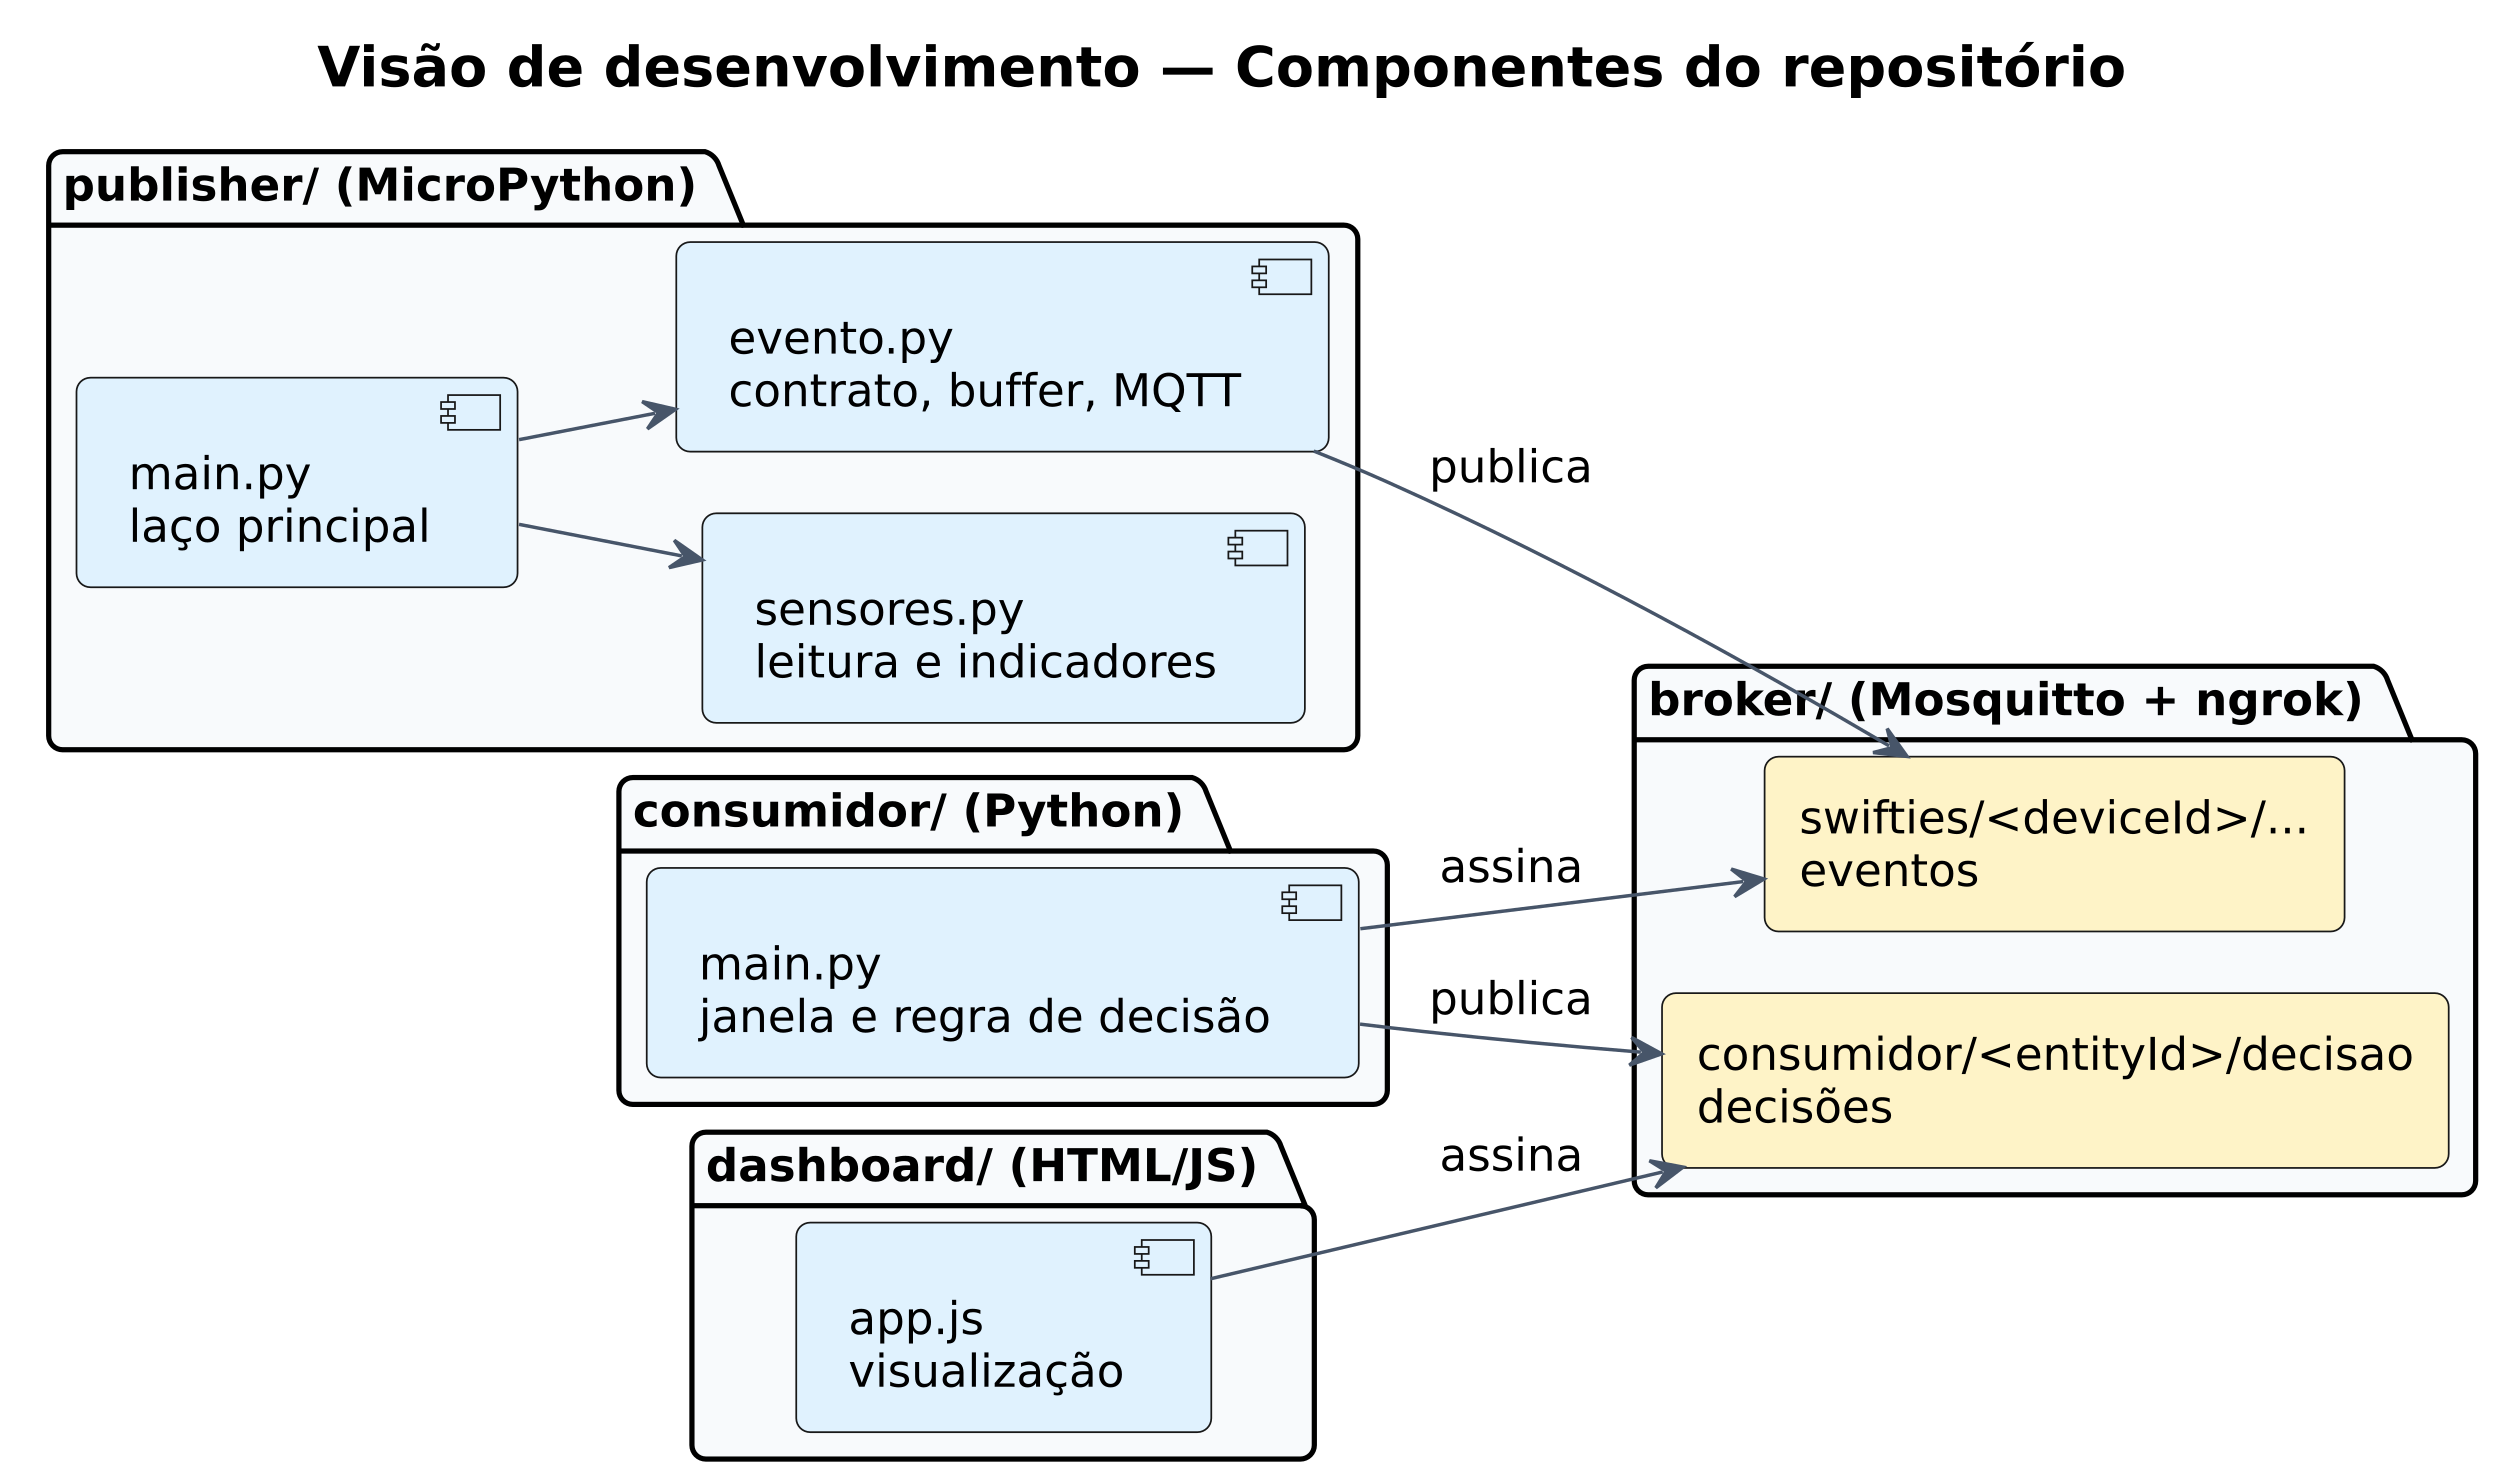
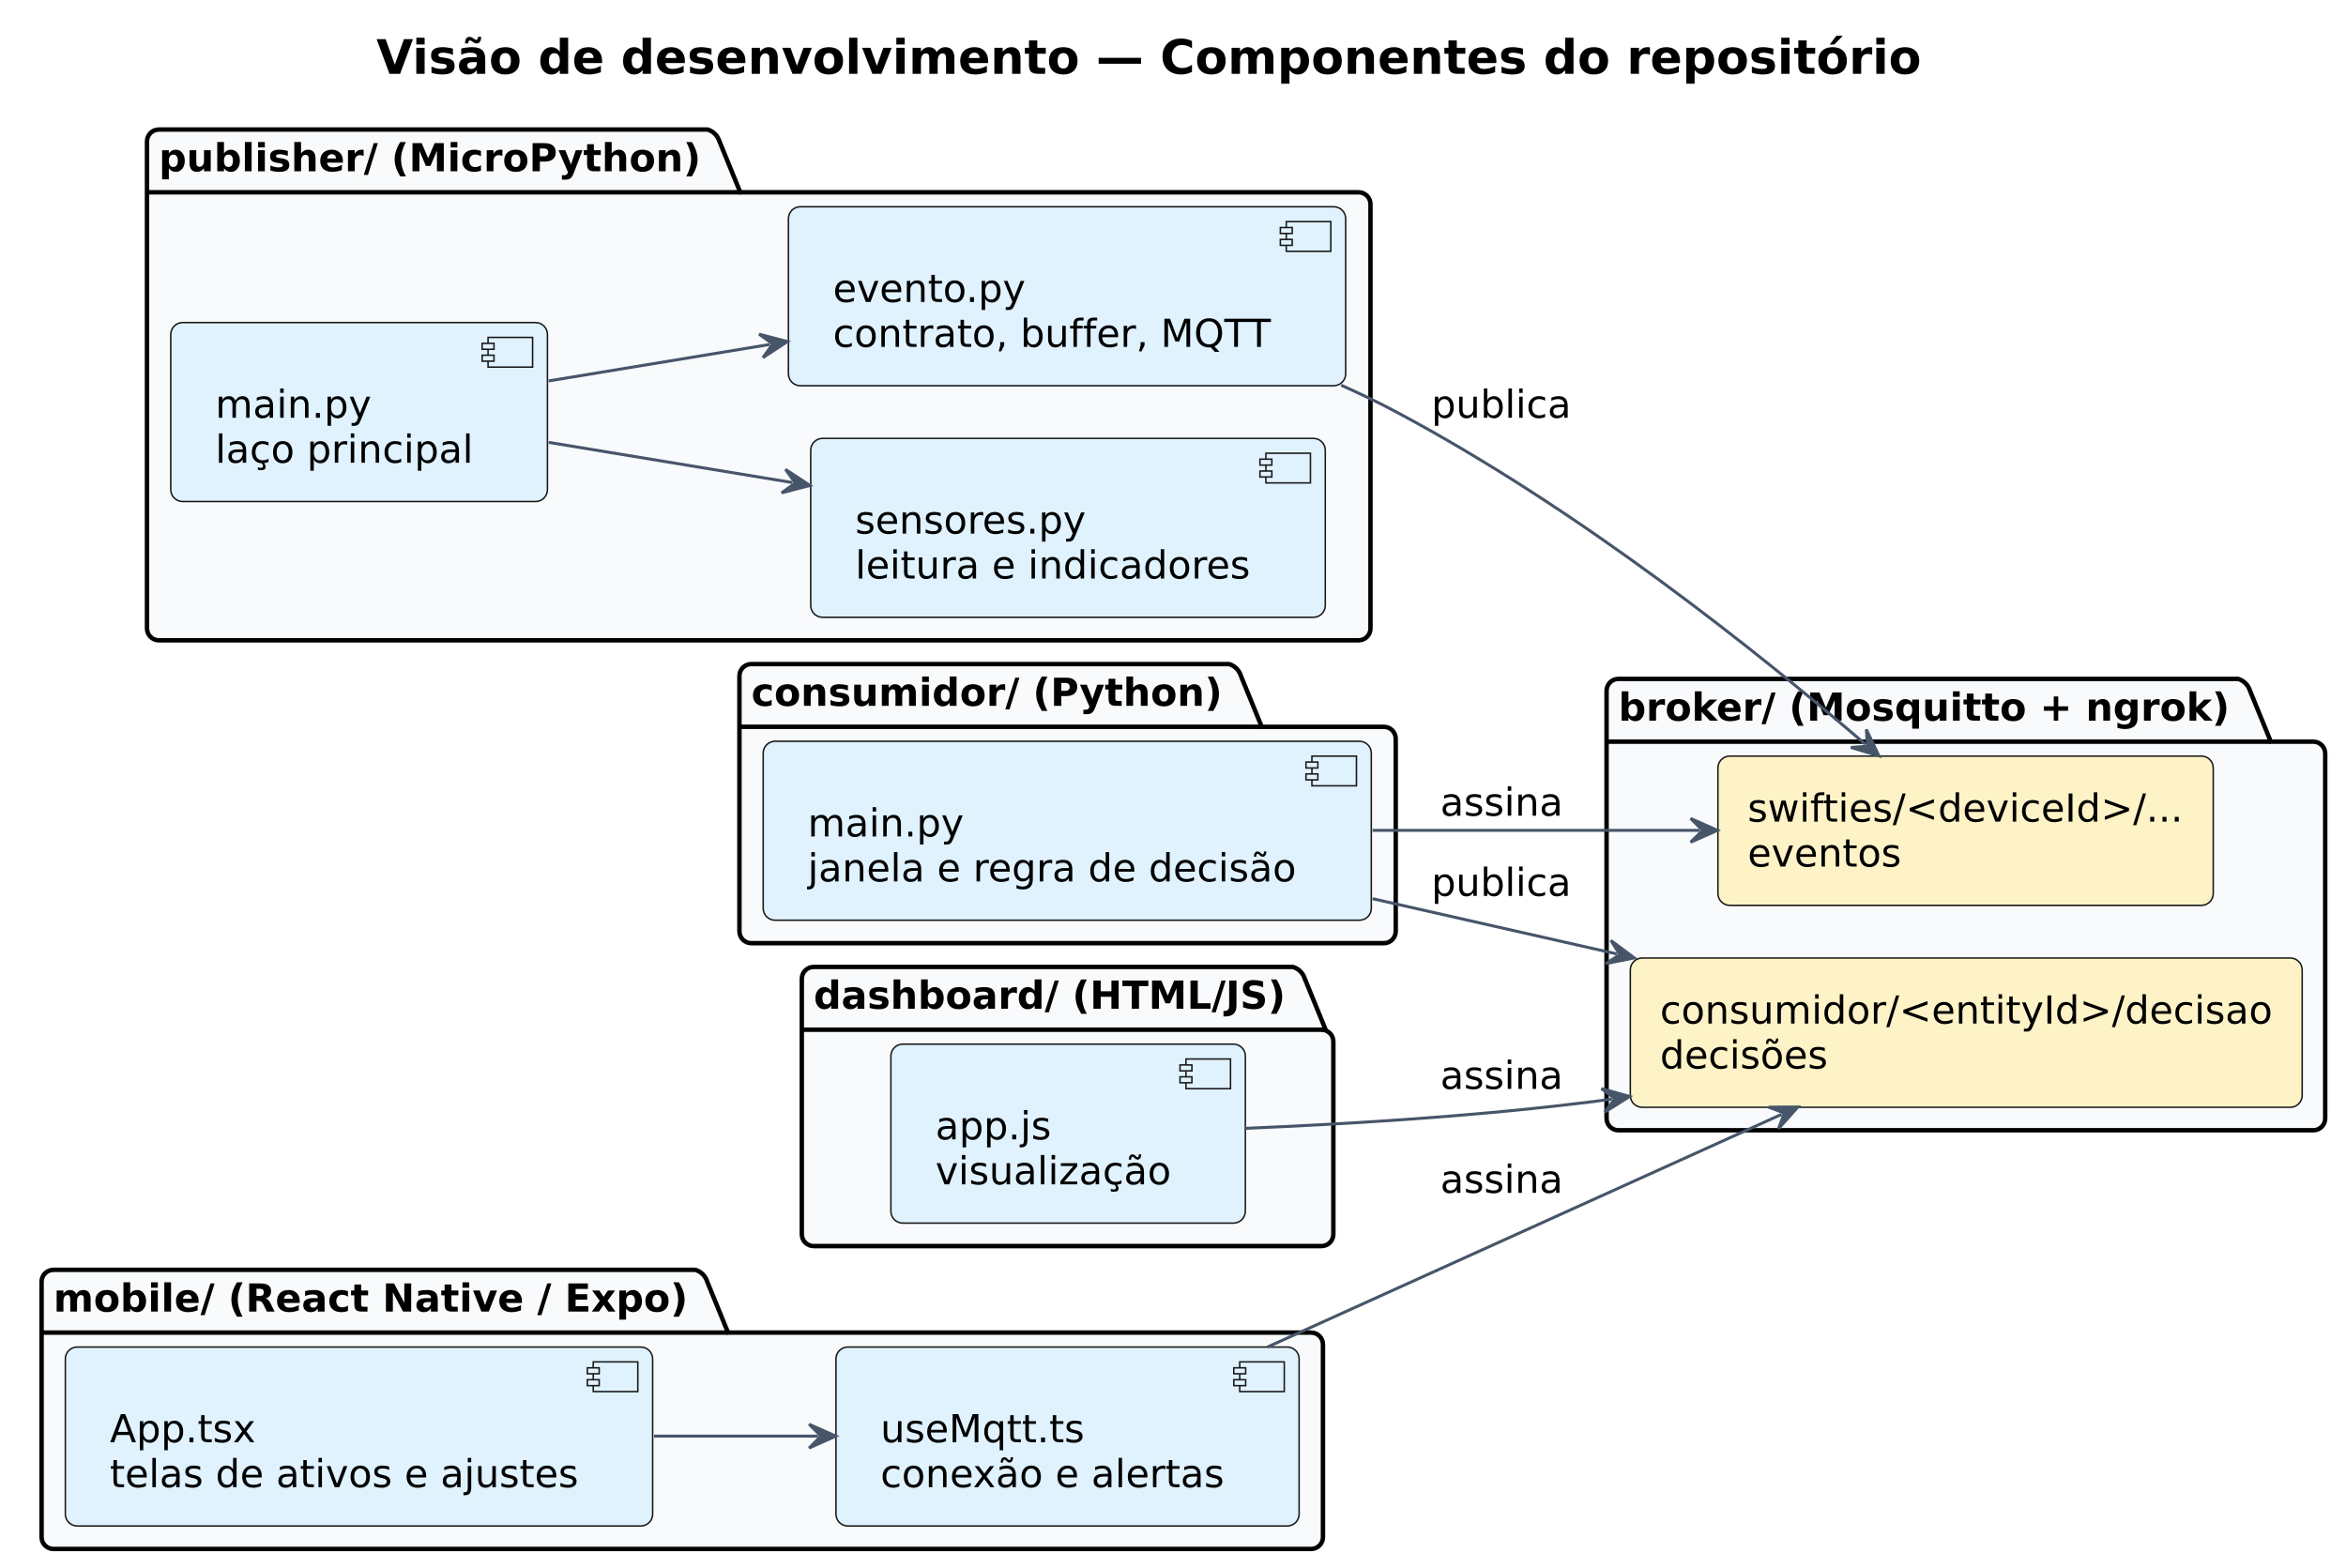
- <svg xmlns="http://www.w3.org/2000/svg" contentStyleType="text/css" height="426px" preserveAspectRatio="none" style="width:719px;height:426px;background:#FFFFFF;" version="1.1" viewBox="0 0 719 426" width="719px" zoomAndPan="magnify">
+ <svg xmlns="http://www.w3.org/2000/svg" contentStyleType="text/css" height="528px" preserveAspectRatio="none" style="width:790px;height:528px;background:#FFFFFF;" version="1.1" viewBox="0 0 790 528" width="790px" zoomAndPan="magnify">
  <defs />
  <g>
-     <text fill="#000000" font-family="DejaVu Sans" font-size="16" font-weight="bold" lengthAdjust="spacing" textLength="520.508" x="91.246" y="24.852">Visão de desenvolvimento — Componentes do repositório</text>
+     <text fill="#000000" font-family="DejaVu Sans" font-size="16" font-weight="bold" lengthAdjust="spacing" textLength="520.508" x="126.746" y="24.852">Visão de desenvolvimento — Componentes do repositório</text>
    <g id="cluster_publisher/  (MicroPython)">
-       <path d="M18,43.625 L202.78,43.625 A6,6 0 0 1 206.78,47.625 L213.78,64.758 L386.5,64.758 A4,4 0 0 1 390.5,68.758 L390.5,211.625 A4,4 0 0 1 386.5,215.625 L18,215.625 A4,4 0 0 1 14,211.625 L14,47.625 A4,4 0 0 1 18,43.625 " fill="#F8FAFC" style="stroke:#000000;stroke-width:1.5;" />
-       <line style="stroke:#000000;stroke-width:1.5;" x1="14" x2="213.78" y1="64.758" y2="64.758" />
-       <text fill="#000000" font-family="DejaVu Sans" font-size="13" font-weight="bold" lengthAdjust="spacing" textLength="186.78" x="18" y="57.692">publisher/  (MicroPython)</text>
+       <path d="M53.5,43.625 L238.28,43.625 A6,6 0 0 1 242.28,47.625 L249.28,64.758 L457.5,64.758 A4,4 0 0 1 461.5,68.758 L461.5,211.625 A4,4 0 0 1 457.5,215.625 L53.5,215.625 A4,4 0 0 1 49.5,211.625 L49.5,47.625 A4,4 0 0 1 53.5,43.625 " fill="#F8FAFC" style="stroke:#000000;stroke-width:1.5;" />
+       <line style="stroke:#000000;stroke-width:1.5;" x1="49.5" x2="249.28" y1="64.758" y2="64.758" />
+       <text fill="#000000" font-family="DejaVu Sans" font-size="13" font-weight="bold" lengthAdjust="spacing" textLength="186.78" x="53.5" y="57.692">publisher/  (MicroPython)</text>
    </g>
    <g id="cluster_broker/  (Mosquitto + ngrok)">
-       <path d="M474,191.625 L682.679,191.625 A6,6 0 0 1 686.679,195.625 L693.679,212.758 L708,212.758 A4,4 0 0 1 712,216.758 L712,339.625 A4,4 0 0 1 708,343.625 L474,343.625 A4,4 0 0 1 470,339.625 L470,195.625 A4,4 0 0 1 474,191.625 " fill="#F8FAFC" style="stroke:#000000;stroke-width:1.5;" />
-       <line style="stroke:#000000;stroke-width:1.5;" x1="470" x2="693.679" y1="212.758" y2="212.758" />
-       <text fill="#000000" font-family="DejaVu Sans" font-size="13" font-weight="bold" lengthAdjust="spacing" textLength="210.679" x="474" y="205.692">broker/  (Mosquitto + ngrok)</text>
+       <path d="M545,228.625 L753.679,228.625 A6,6 0 0 1 757.679,232.625 L764.679,249.758 L779,249.758 A4,4 0 0 1 783,253.758 L783,376.625 A4,4 0 0 1 779,380.625 L545,380.625 A4,4 0 0 1 541,376.625 L541,232.625 A4,4 0 0 1 545,228.625 " fill="#F8FAFC" style="stroke:#000000;stroke-width:1.5;" />
+       <line style="stroke:#000000;stroke-width:1.5;" x1="541" x2="764.679" y1="249.758" y2="249.758" />
+       <text fill="#000000" font-family="DejaVu Sans" font-size="13" font-weight="bold" lengthAdjust="spacing" textLength="210.679" x="545" y="242.692">broker/  (Mosquitto + ngrok)</text>
    </g>
    <g id="cluster_consumidor/  (Python)">
-       <path d="M182,223.625 L342.875,223.625 A6,6 0 0 1 346.875,227.625 L353.875,244.758 L395,244.758 A4,4 0 0 1 399,248.758 L399,313.625 A4,4 0 0 1 395,317.625 L182,317.625 A4,4 0 0 1 178,313.625 L178,227.625 A4,4 0 0 1 182,223.625 " fill="#F8FAFC" style="stroke:#000000;stroke-width:1.5;" />
-       <line style="stroke:#000000;stroke-width:1.5;" x1="178" x2="353.875" y1="244.758" y2="244.758" />
-       <text fill="#000000" font-family="DejaVu Sans" font-size="13" font-weight="bold" lengthAdjust="spacing" textLength="162.875" x="182" y="237.692">consumidor/  (Python)</text>
+       <path d="M253,223.625 L413.875,223.625 A6,6 0 0 1 417.875,227.625 L424.875,244.758 L466,244.758 A4,4 0 0 1 470,248.758 L470,313.625 A4,4 0 0 1 466,317.625 L253,317.625 A4,4 0 0 1 249,313.625 L249,227.625 A4,4 0 0 1 253,223.625 " fill="#F8FAFC" style="stroke:#000000;stroke-width:1.5;" />
+       <line style="stroke:#000000;stroke-width:1.5;" x1="249" x2="424.875" y1="244.758" y2="244.758" />
+       <text fill="#000000" font-family="DejaVu Sans" font-size="13" font-weight="bold" lengthAdjust="spacing" textLength="162.875" x="253" y="237.692">consumidor/  (Python)</text>
    </g>
    <g id="cluster_dashboard/  (HTML/JS)">
-       <path d="M203,325.625 L364.395,325.625 A6,6 0 0 1 368.395,329.625 L375.395,346.758 L374,346.758 A4,4 0 0 1 378,350.758 L378,415.625 A4,4 0 0 1 374,419.625 L203,419.625 A4,4 0 0 1 199,415.625 L199,329.625 A4,4 0 0 1 203,325.625 " fill="#F8FAFC" style="stroke:#000000;stroke-width:1.5;" />
-       <line style="stroke:#000000;stroke-width:1.5;" x1="199" x2="375.395" y1="346.758" y2="346.758" />
-       <text fill="#000000" font-family="DejaVu Sans" font-size="13" font-weight="bold" lengthAdjust="spacing" textLength="163.395" x="203" y="339.692">dashboard/  (HTML/JS)</text>
+       <path d="M274,325.625 L435.395,325.625 A6,6 0 0 1 439.395,329.625 L446.395,346.758 L445,346.758 A4,4 0 0 1 449,350.758 L449,415.625 A4,4 0 0 1 445,419.625 L274,419.625 A4,4 0 0 1 270,415.625 L270,329.625 A4,4 0 0 1 274,325.625 " fill="#F8FAFC" style="stroke:#000000;stroke-width:1.5;" />
+       <line style="stroke:#000000;stroke-width:1.5;" x1="270" x2="446.395" y1="346.758" y2="346.758" />
+       <text fill="#000000" font-family="DejaVu Sans" font-size="13" font-weight="bold" lengthAdjust="spacing" textLength="163.395" x="274" y="339.692">dashboard/  (HTML/JS)</text>
+     </g>
+     <g id="cluster_mobile/  (React Native / Expo)">
+       <path d="M18,427.625 L234.156,427.625 A6,6 0 0 1 238.156,431.625 L245.156,448.758 L441.5,448.758 A4,4 0 0 1 445.5,452.758 L445.5,517.625 A4,4 0 0 1 441.5,521.625 L18,521.625 A4,4 0 0 1 14,517.625 L14,431.625 A4,4 0 0 1 18,427.625 " fill="#F8FAFC" style="stroke:#000000;stroke-width:1.5;" />
+       <line style="stroke:#000000;stroke-width:1.5;" x1="14" x2="245.156" y1="448.758" y2="448.758" />
+       <text fill="#000000" font-family="DejaVu Sans" font-size="13" font-weight="bold" lengthAdjust="spacing" textLength="218.156" x="18" y="441.692">mobile/  (React Native / Expo)</text>
    </g>
    <g id="elem_PMain">
-       <rect fill="#E0F2FE" height="60.266" rx="4" ry="4" style="stroke:#181818;stroke-width:0.5;" width="126.849" x="22" y="108.625" />
-       <rect fill="#E0F2FE" height="10" style="stroke:#181818;stroke-width:0.5;" width="15" x="128.849" y="113.625" />
-       <rect fill="#E0F2FE" height="2" style="stroke:#181818;stroke-width:0.5;" width="4" x="126.849" y="115.625" />
-       <rect fill="#E0F2FE" height="2" style="stroke:#181818;stroke-width:0.5;" width="4" x="126.849" y="119.625" />
-       <text fill="#000000" font-family="DejaVu Sans" font-size="13" lengthAdjust="spacing" textLength="52.559" x="37" y="140.692">main.py</text>
-       <text fill="#000000" font-family="DejaVu Sans" font-size="13" lengthAdjust="spacing" textLength="86.849" x="37" y="155.825">laço principal</text>
+       <rect fill="#E0F2FE" height="60.266" rx="4" ry="4" style="stroke:#181818;stroke-width:0.5;" width="126.849" x="57.5" y="108.625" />
+       <rect fill="#E0F2FE" height="10" style="stroke:#181818;stroke-width:0.5;" width="15" x="164.349" y="113.625" />
+       <rect fill="#E0F2FE" height="2" style="stroke:#181818;stroke-width:0.5;" width="4" x="162.349" y="115.625" />
+       <rect fill="#E0F2FE" height="2" style="stroke:#181818;stroke-width:0.5;" width="4" x="162.349" y="119.625" />
+       <text fill="#000000" font-family="DejaVu Sans" font-size="13" lengthAdjust="spacing" textLength="52.559" x="72.5" y="140.692">main.py</text>
+       <text fill="#000000" font-family="DejaVu Sans" font-size="13" lengthAdjust="spacing" textLength="86.849" x="72.5" y="155.825">laço principal</text>
    </g>
    <g id="elem_PSens">
-       <rect fill="#E0F2FE" height="60.266" rx="4" ry="4" style="stroke:#181818;stroke-width:0.5;" width="173.282" x="202" y="147.625" />
-       <rect fill="#E0F2FE" height="10" style="stroke:#181818;stroke-width:0.5;" width="15" x="355.282" y="152.625" />
-       <rect fill="#E0F2FE" height="2" style="stroke:#181818;stroke-width:0.5;" width="4" x="353.282" y="154.625" />
-       <rect fill="#E0F2FE" height="2" style="stroke:#181818;stroke-width:0.5;" width="4" x="353.282" y="158.625" />
-       <text fill="#000000" font-family="DejaVu Sans" font-size="13" lengthAdjust="spacing" textLength="77.93" x="217" y="179.692">sensores.py</text>
-       <text fill="#000000" font-family="DejaVu Sans" font-size="13" lengthAdjust="spacing" textLength="133.282" x="217" y="194.825">leitura e indicadores</text>
+       <rect fill="#E0F2FE" height="60.266" rx="4" ry="4" style="stroke:#181818;stroke-width:0.5;" width="173.282" x="273" y="147.625" />
+       <rect fill="#E0F2FE" height="10" style="stroke:#181818;stroke-width:0.5;" width="15" x="426.282" y="152.625" />
+       <rect fill="#E0F2FE" height="2" style="stroke:#181818;stroke-width:0.5;" width="4" x="424.282" y="154.625" />
+       <rect fill="#E0F2FE" height="2" style="stroke:#181818;stroke-width:0.5;" width="4" x="424.282" y="158.625" />
+       <text fill="#000000" font-family="DejaVu Sans" font-size="13" lengthAdjust="spacing" textLength="77.93" x="288" y="179.692">sensores.py</text>
+       <text fill="#000000" font-family="DejaVu Sans" font-size="13" lengthAdjust="spacing" textLength="133.282" x="288" y="194.825">leitura e indicadores</text>
    </g>
    <g id="elem_PEv">
-       <rect fill="#E0F2FE" height="60.266" rx="4" ry="4" style="stroke:#181818;stroke-width:0.5;" width="187.647" x="194.5" y="69.625" />
-       <rect fill="#E0F2FE" height="10" style="stroke:#181818;stroke-width:0.5;" width="15" x="362.147" y="74.625" />
-       <rect fill="#E0F2FE" height="2" style="stroke:#181818;stroke-width:0.5;" width="4" x="360.147" y="76.625" />
-       <rect fill="#E0F2FE" height="2" style="stroke:#181818;stroke-width:0.5;" width="4" x="360.147" y="80.625" />
-       <text fill="#000000" font-family="DejaVu Sans" font-size="13" lengthAdjust="spacing" textLength="65.057" x="209.5" y="101.692">evento.py</text>
-       <text fill="#000000" font-family="DejaVu Sans" font-size="13" lengthAdjust="spacing" textLength="147.647" x="209.5" y="116.825">contrato, buffer, MQTT</text>
+       <rect fill="#E0F2FE" height="60.266" rx="4" ry="4" style="stroke:#181818;stroke-width:0.5;" width="187.647" x="265.5" y="69.625" />
+       <rect fill="#E0F2FE" height="10" style="stroke:#181818;stroke-width:0.5;" width="15" x="433.147" y="74.625" />
+       <rect fill="#E0F2FE" height="2" style="stroke:#181818;stroke-width:0.5;" width="4" x="431.147" y="76.625" />
+       <rect fill="#E0F2FE" height="2" style="stroke:#181818;stroke-width:0.5;" width="4" x="431.147" y="80.625" />
+       <text fill="#000000" font-family="DejaVu Sans" font-size="13" lengthAdjust="spacing" textLength="65.057" x="280.5" y="101.692">evento.py</text>
+       <text fill="#000000" font-family="DejaVu Sans" font-size="13" lengthAdjust="spacing" textLength="147.647" x="280.5" y="116.825">contrato, buffer, MQTT</text>
    </g>
    <g id="elem_T1">
-       <rect fill="#FEF3C7" height="50.266" rx="4" ry="4" style="stroke:#181818;stroke-width:0.5;" width="166.802" x="507.5" y="217.625" />
-       <text fill="#000000" font-family="DejaVu Sans" font-size="13" lengthAdjust="spacing" textLength="146.802" x="517.5" y="239.692">swifties/&lt;deviceId&gt;/...</text>
-       <text fill="#000000" font-family="DejaVu Sans" font-size="13" lengthAdjust="spacing" textLength="51.752" x="517.5" y="254.825">eventos</text>
+       <rect fill="#FEF3C7" height="50.266" rx="4" ry="4" style="stroke:#181818;stroke-width:0.5;" width="166.802" x="578.5" y="254.625" />
+       <text fill="#000000" font-family="DejaVu Sans" font-size="13" lengthAdjust="spacing" textLength="146.802" x="588.5" y="276.692">swifties/&lt;deviceId&gt;/...</text>
+       <text fill="#000000" font-family="DejaVu Sans" font-size="13" lengthAdjust="spacing" textLength="51.752" x="588.5" y="291.825">eventos</text>
    </g>
    <g id="elem_T2">
-       <rect fill="#FEF3C7" height="50.266" rx="4" ry="4" style="stroke:#181818;stroke-width:0.5;" width="226.248" x="478" y="285.625" />
-       <text fill="#000000" font-family="DejaVu Sans" font-size="13" lengthAdjust="spacing" textLength="206.248" x="488" y="307.692">consumidor/&lt;entityId&gt;/decisao</text>
-       <text fill="#000000" font-family="DejaVu Sans" font-size="13" lengthAdjust="spacing" textLength="56.507" x="488" y="322.825">decisões</text>
+       <rect fill="#FEF3C7" height="50.266" rx="4" ry="4" style="stroke:#181818;stroke-width:0.5;" width="226.248" x="549" y="322.625" />
+       <text fill="#000000" font-family="DejaVu Sans" font-size="13" lengthAdjust="spacing" textLength="206.248" x="559" y="344.692">consumidor/&lt;entityId&gt;/decisao</text>
+       <text fill="#000000" font-family="DejaVu Sans" font-size="13" lengthAdjust="spacing" textLength="56.507" x="559" y="359.825">decisões</text>
    </g>
    <g id="elem_CMain">
-       <rect fill="#E0F2FE" height="60.266" rx="4" ry="4" style="stroke:#181818;stroke-width:0.5;" width="204.779" x="186" y="249.625" />
-       <rect fill="#E0F2FE" height="10" style="stroke:#181818;stroke-width:0.5;" width="15" x="370.779" y="254.625" />
-       <rect fill="#E0F2FE" height="2" style="stroke:#181818;stroke-width:0.5;" width="4" x="368.779" y="256.625" />
-       <rect fill="#E0F2FE" height="2" style="stroke:#181818;stroke-width:0.5;" width="4" x="368.779" y="260.625" />
-       <text fill="#000000" font-family="DejaVu Sans" font-size="13" lengthAdjust="spacing" textLength="52.559" x="201" y="281.692">main.py</text>
-       <text fill="#000000" font-family="DejaVu Sans" font-size="13" lengthAdjust="spacing" textLength="164.779" x="201" y="296.825">janela e regra de decisão</text>
+       <rect fill="#E0F2FE" height="60.266" rx="4" ry="4" style="stroke:#181818;stroke-width:0.5;" width="204.779" x="257" y="249.625" />
+       <rect fill="#E0F2FE" height="10" style="stroke:#181818;stroke-width:0.5;" width="15" x="441.779" y="254.625" />
+       <rect fill="#E0F2FE" height="2" style="stroke:#181818;stroke-width:0.5;" width="4" x="439.779" y="256.625" />
+       <rect fill="#E0F2FE" height="2" style="stroke:#181818;stroke-width:0.5;" width="4" x="439.779" y="260.625" />
+       <text fill="#000000" font-family="DejaVu Sans" font-size="13" lengthAdjust="spacing" textLength="52.559" x="272" y="281.692">main.py</text>
+       <text fill="#000000" font-family="DejaVu Sans" font-size="13" lengthAdjust="spacing" textLength="164.779" x="272" y="296.825">janela e regra de decisão</text>
    </g>
    <g id="elem_DApp">
-       <rect fill="#E0F2FE" height="60.266" rx="4" ry="4" style="stroke:#181818;stroke-width:0.5;" width="119.365" x="229" y="351.625" />
-       <rect fill="#E0F2FE" height="10" style="stroke:#181818;stroke-width:0.5;" width="15" x="328.365" y="356.625" />
-       <rect fill="#E0F2FE" height="2" style="stroke:#181818;stroke-width:0.5;" width="4" x="326.365" y="358.625" />
-       <rect fill="#E0F2FE" height="2" style="stroke:#181818;stroke-width:0.5;" width="4" x="326.365" y="362.625" />
-       <text fill="#000000" font-family="DejaVu Sans" font-size="13" lengthAdjust="spacing" textLength="38.987" x="244" y="383.692">app.js</text>
-       <text fill="#000000" font-family="DejaVu Sans" font-size="13" lengthAdjust="spacing" textLength="79.365" x="244" y="398.825">visualização</text>
+       <rect fill="#E0F2FE" height="60.266" rx="4" ry="4" style="stroke:#181818;stroke-width:0.5;" width="119.365" x="300" y="351.625" />
+       <rect fill="#E0F2FE" height="10" style="stroke:#181818;stroke-width:0.5;" width="15" x="399.365" y="356.625" />
+       <rect fill="#E0F2FE" height="2" style="stroke:#181818;stroke-width:0.5;" width="4" x="397.365" y="358.625" />
+       <rect fill="#E0F2FE" height="2" style="stroke:#181818;stroke-width:0.5;" width="4" x="397.365" y="362.625" />
+       <text fill="#000000" font-family="DejaVu Sans" font-size="13" lengthAdjust="spacing" textLength="38.987" x="315" y="383.692">app.js</text>
+       <text fill="#000000" font-family="DejaVu Sans" font-size="13" lengthAdjust="spacing" textLength="79.365" x="315" y="398.825">visualização</text>
    </g>
-     <polygon fill="#475569" points="201.995,161.035,193.922,155.393,197.087,160.082,192.398,163.247,201.995,161.035" style="stroke:#475569;stroke-width:1.0;" />
-     <path d="M149.271,150.804 C165.973,154.045 178.411,156.458 196.105,159.892 " fill="none" style="stroke:#475569;stroke-width:1.0;" />
-     <polygon fill="#475569" points="194.275,117.713,184.678,115.501,189.366,118.666,186.201,123.355,194.275,117.713" style="stroke:#475569;stroke-width:1.0;" />
-     <path d="M149.271,126.446 C163.554,123.674 173.137,121.815 188.385,118.856 " fill="none" style="stroke:#475569;stroke-width:1.0;" />
-     <polygon fill="#475569" points="548.479,217.552,542.748,209.542,544.169,215.018,538.693,216.438,548.479,217.552" style="stroke:#475569;stroke-width:1.0;" />
-     <path d="M377.833,129.726 C385.05,132.597 392.183,135.578 399,138.625 C452.083,162.355 505.247,192.128 543.307,214.511 " fill="none" style="stroke:#475569;stroke-width:1.0;" />
-     <text fill="#000000" font-family="DejaVu Sans" font-size="13" lengthAdjust="spacing" textLength="47.081" x="411" y="138.692">publica</text>
-     <polygon fill="#475569" points="507.315,252.806,497.894,249.936,502.353,253.417,498.872,257.876,507.315,252.806" style="stroke:#475569;stroke-width:1.0;" />
-     <path d="M391.236,267.099 C429.035,262.444 465.469,257.958 501.361,253.539 " fill="none" style="stroke:#475569;stroke-width:1.0;" />
-     <text fill="#000000" font-family="DejaVu Sans" font-size="13" lengthAdjust="spacing" textLength="41.33" x="414" y="253.692">assina</text>
-     <polygon fill="#475569" points="477.894,303.081,469.247,298.366,472.911,302.676,468.6,306.34,477.894,303.081" style="stroke:#475569;stroke-width:1.0;" />
-     <path d="M391.145,294.537 C397.181,295.282 403.168,295.985 409,296.625 C431.244,299.065 449.092,300.743 471.914,302.596 " fill="none" style="stroke:#475569;stroke-width:1.0;" />
-     <text fill="#000000" font-family="DejaVu Sans" font-size="13" lengthAdjust="spacing" textLength="47.081" x="411" y="291.692">publica</text>
-     <polygon fill="#475569" points="484.052,335.658,474.373,333.834,479.186,336.807,476.213,341.62,484.052,335.658" style="stroke:#475569;stroke-width:1.0;" />
-     <path d="M348.153,367.767 C386.754,358.647 432.56,347.824 478.212,337.037 " fill="none" style="stroke:#475569;stroke-width:1.0;" />
-     <text fill="#000000" font-family="DejaVu Sans" font-size="13" lengthAdjust="spacing" textLength="41.33" x="414" y="336.692">assina</text>
+     <g id="elem_MApp">
+       <rect fill="#E0F2FE" height="60.266" rx="4" ry="4" style="stroke:#181818;stroke-width:0.5;" width="155.972" x="281.5" y="453.625" />
+       <rect fill="#E0F2FE" height="10" style="stroke:#181818;stroke-width:0.5;" width="15" x="417.472" y="458.625" />
+       <rect fill="#E0F2FE" height="2" style="stroke:#181818;stroke-width:0.5;" width="4" x="415.472" y="460.625" />
+       <rect fill="#E0F2FE" height="2" style="stroke:#181818;stroke-width:0.5;" width="4" x="415.472" y="464.625" />
+       <text fill="#000000" font-family="DejaVu Sans" font-size="13" lengthAdjust="spacing" textLength="68.675" x="296.5" y="485.692">useMqtt.ts</text>
+       <text fill="#000000" font-family="DejaVu Sans" font-size="13" lengthAdjust="spacing" textLength="115.972" x="296.5" y="500.825">conexão e alertas</text>
+     </g>
+     <g id="elem_MUi">
+       <rect fill="#E0F2FE" height="60.266" rx="4" ry="4" style="stroke:#181818;stroke-width:0.5;" width="197.777" x="22" y="453.625" />
+       <rect fill="#E0F2FE" height="10" style="stroke:#181818;stroke-width:0.5;" width="15" x="199.777" y="458.625" />
+       <rect fill="#E0F2FE" height="2" style="stroke:#181818;stroke-width:0.5;" width="4" x="197.777" y="460.625" />
+       <rect fill="#E0F2FE" height="2" style="stroke:#181818;stroke-width:0.5;" width="4" x="197.777" y="464.625" />
+       <text fill="#000000" font-family="DejaVu Sans" font-size="13" lengthAdjust="spacing" textLength="49.093" x="37" y="485.692">App.tsx</text>
+       <text fill="#000000" font-family="DejaVu Sans" font-size="13" lengthAdjust="spacing" textLength="157.777" x="37" y="500.825">telas de ativos e ajustes</text>
+     </g>
+     <polygon fill="#475569" points="272.741,163.483,264.511,158.072,267.807,162.669,263.21,165.965,272.741,163.483" style="stroke:#475569;stroke-width:1.0;" />
+     <path d="M184.757,148.974 C211.715,153.419 237.73,157.709 266.82,162.507 " fill="none" style="stroke:#475569;stroke-width:1.0;" />
+     <polygon fill="#475569" points="265.151,115.019,255.62,112.536,260.218,115.832,256.922,120.43,265.151,115.019" style="stroke:#475569;stroke-width:1.0;" />
+     <path d="M184.757,128.276 C209.389,124.214 232.255,120.443 259.231,115.995 " fill="none" style="stroke:#475569;stroke-width:1.0;" />
+     <polygon fill="#475569" points="281.466,483.625,272.466,479.625,276.466,483.625,272.466,487.625,281.466,483.625" style="stroke:#475569;stroke-width:1.0;" />
+     <path d="M220.243,483.625 C240.675,483.625 255.929,483.625 275.466,483.625 " fill="none" style="stroke:#475569;stroke-width:1.0;" />
+     <polygon fill="#475569" points="632.704,254.534,628.479,245.637,628.91,251.278,623.269,251.709,632.704,254.534" style="stroke:#475569;stroke-width:1.0;" />
+     <path d="M451.628,129.726 C457.938,132.527 464.121,135.496 470,138.625 C532.401,171.832 592.361,219.92 628.151,250.627 " fill="none" style="stroke:#475569;stroke-width:1.0;" />
+     <text fill="#000000" font-family="DejaVu Sans" font-size="13" lengthAdjust="spacing" textLength="47.081" x="482" y="140.692">publica</text>
+     <polygon fill="#475569" points="578.316,279.625,569.316,275.625,573.316,279.625,569.316,283.625,578.316,279.625" style="stroke:#475569;stroke-width:1.0;" />
+     <path d="M462.236,279.625 C500.035,279.625 536.424,279.625 572.316,279.625 " fill="none" style="stroke:#475569;stroke-width:1.0;" />
+     <text fill="#000000" font-family="DejaVu Sans" font-size="13" lengthAdjust="spacing" textLength="41.33" x="485" y="274.692">assina</text>
+     <polygon fill="#475569" points="550.352,322.587,542.457,316.699,545.475,321.483,540.691,324.501,550.352,322.587" style="stroke:#475569;stroke-width:1.0;" />
+     <path d="M462.236,302.647 C490.585,309.062 515.664,314.737 544.5,321.262 " fill="none" style="stroke:#475569;stroke-width:1.0;" />
+     <text fill="#000000" font-family="DejaVu Sans" font-size="13" lengthAdjust="spacing" textLength="47.081" x="482" y="301.692">publica</text>
+     <polygon fill="#475569" points="548.743,369.246,539.26,366.586,543.795,369.967,540.414,374.502,548.743,369.246" style="stroke:#475569;stroke-width:1.0;" />
+     <path d="M419.055,379.984 C452.027,378.611 493.91,376.119 531,371.625 C536.81,370.921 536.815,370.985 542.806,370.111 " fill="none" style="stroke:#475569;stroke-width:1.0;" />
+     <text fill="#000000" font-family="DejaVu Sans" font-size="13" lengthAdjust="spacing" textLength="41.33" x="485" y="366.692">assina</text>
+     <polygon fill="#475569" points="605.428,372.776,595.579,372.842,600.873,374.837,598.878,380.131,605.428,372.776" style="stroke:#475569;stroke-width:1.0;" />
+     <path d="M426.818,453.611 C480.398,429.361 549.479,398.097 599.962,375.25 " fill="none" style="stroke:#475569;stroke-width:1.0;" />
+     <text fill="#000000" font-family="DejaVu Sans" font-size="13" lengthAdjust="spacing" textLength="41.33" x="485" y="401.692">assina</text>
  </g>
</svg>
